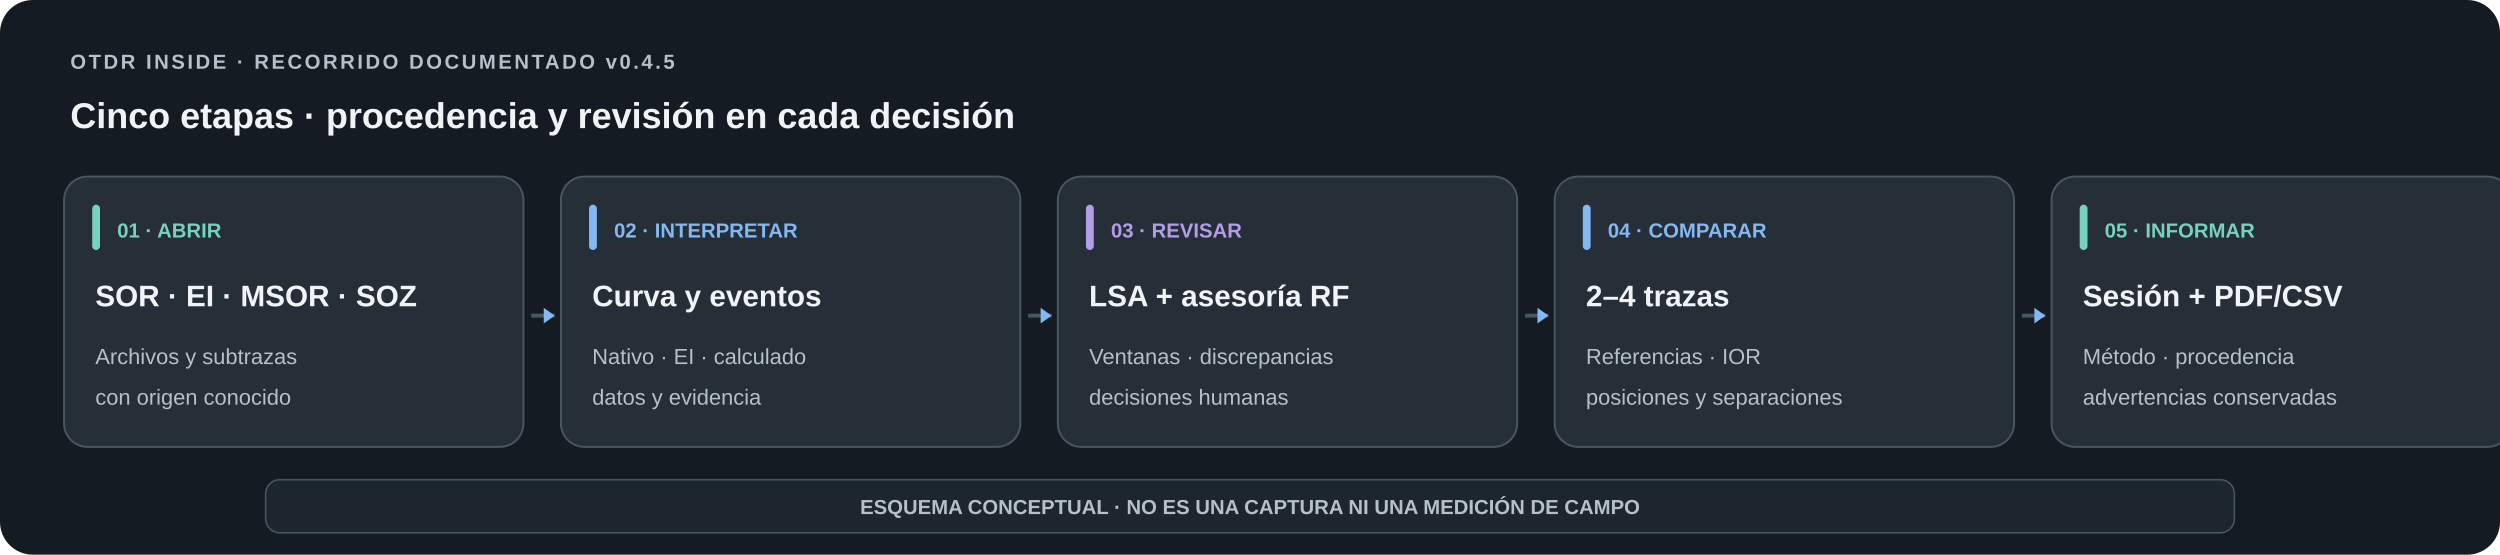
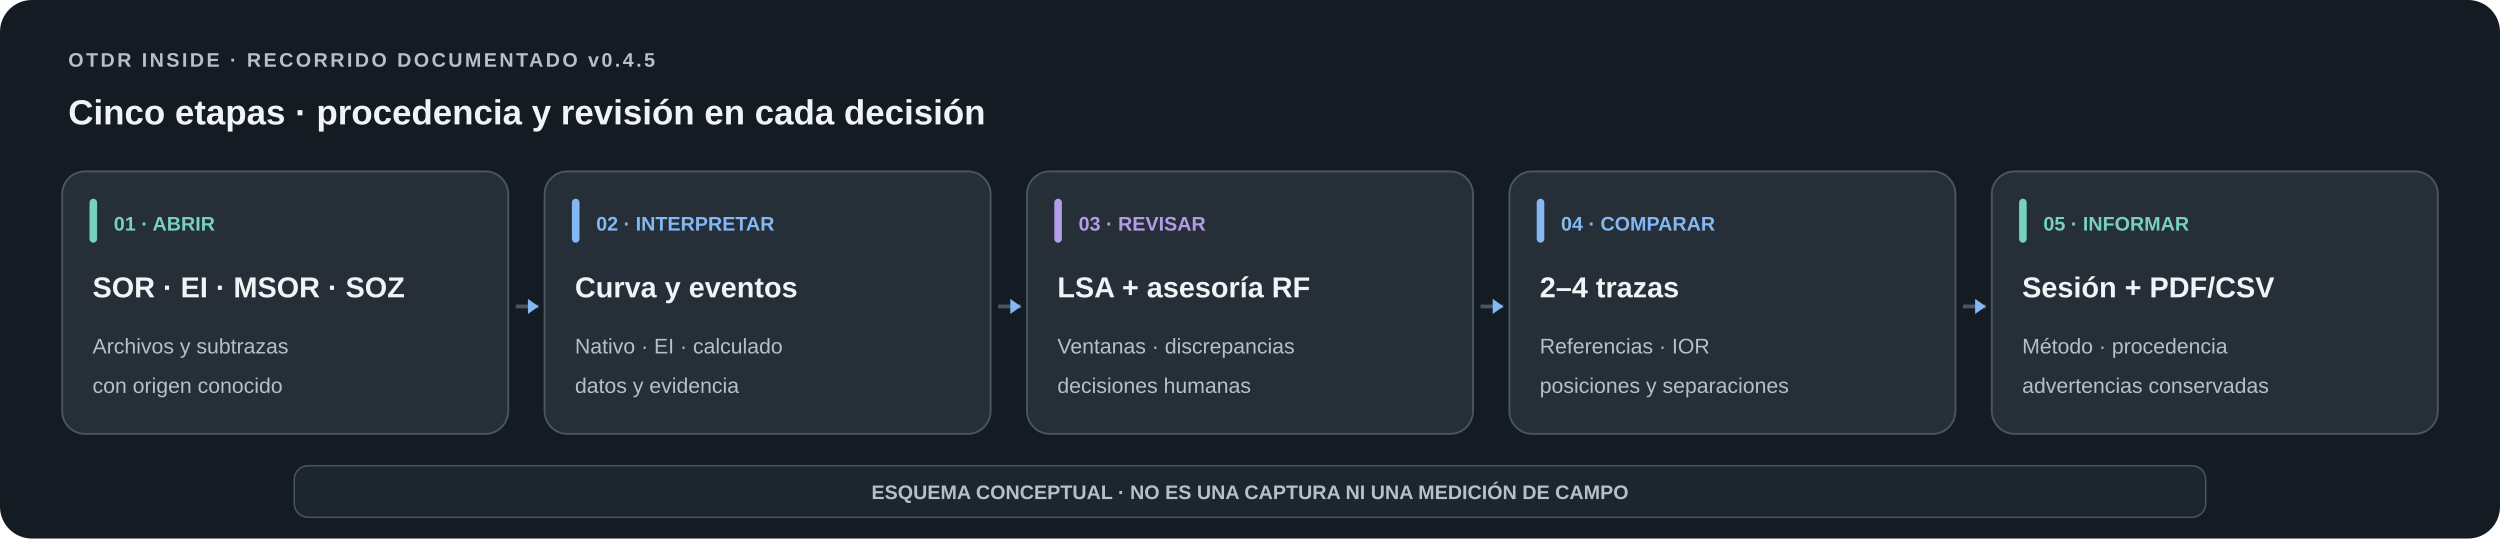
- <svg xmlns="http://www.w3.org/2000/svg" viewBox="0 0 1600 355" width="1600" height="355">
-   <rect x="0" y="0" width="1600" height="355" rx="21" fill="#151b22" />
+ <svg xmlns="http://www.w3.org/2000/svg" viewBox="0 0 1648 355" width="1648" height="355">
+   <rect x="0" y="0" width="1648" height="355" rx="21" fill="#151b22" />
  <g font-family="Segoe UI,Arial,sans-serif">
    <text x="45" y="44" font-size="13" font-weight="700" fill="#b6c0c9" letter-spacing="1.6">OTDR INSIDE · RECORRIDO DOCUMENTADO v0.4.5</text>
    <text x="45" y="82" font-size="23" font-weight="700" fill="#f1f4f6">Cinco etapas · procedencia y revisión en cada decisión</text>
    <rect x="41" y="113" width="294" height="173" rx="15" fill="#262e38" stroke="#465663" stroke-width="1.25" />
    <rect x="59" y="131" width="5" height="29" rx="2.5" fill="#77d1c0" />
    <text x="75" y="152" font-size="13" font-weight="700" fill="#77d1c0">01 · ABRIR</text>
    <text x="61" y="196" font-size="19" font-weight="700" fill="#f1f4f6">SOR · EI · MSOR · SOZ</text>
    <text x="61" y="233" font-size="14" fill="#b6c0c9">Archivos y subtrazas</text>
    <text x="61" y="259" font-size="14" fill="#b6c0c9">con origen conocido</text>
    <path d="M340 202 H355" stroke="#465663" stroke-width="2.5" fill="none" />
    <path d="M355 202 l-7 -5 v10 z" fill="#83b8f2" />
    <rect x="359" y="113" width="294" height="173" rx="15" fill="#262e38" stroke="#465663" stroke-width="1.25" />
    <rect x="377" y="131" width="5" height="29" rx="2.5" fill="#83b8f2" />
    <text x="393" y="152" font-size="13" font-weight="700" fill="#83b8f2">02 · INTERPRETAR</text>
    <text x="379" y="196" font-size="19" font-weight="700" fill="#f1f4f6">Curva y eventos</text>
    <text x="379" y="233" font-size="14" fill="#b6c0c9">Nativo · EI · calculado</text>
    <text x="379" y="259" font-size="14" fill="#b6c0c9">datos y evidencia</text>
    <path d="M658 202 H673" stroke="#465663" stroke-width="2.5" fill="none" />
    <path d="M673 202 l-7 -5 v10 z" fill="#83b8f2" />
    <rect x="677" y="113" width="294" height="173" rx="15" fill="#262e38" stroke="#465663" stroke-width="1.25" />
    <rect x="695" y="131" width="5" height="29" rx="2.5" fill="#b49de8" />
    <text x="711" y="152" font-size="13" font-weight="700" fill="#b49de8">03 · REVISAR</text>
    <text x="697" y="196" font-size="19" font-weight="700" fill="#f1f4f6">LSA + asesoría RF</text>
    <text x="697" y="233" font-size="14" fill="#b6c0c9">Ventanas · discrepancias</text>
    <text x="697" y="259" font-size="14" fill="#b6c0c9">decisiones humanas</text>
    <path d="M976 202 H991" stroke="#465663" stroke-width="2.5" fill="none" />
    <path d="M991 202 l-7 -5 v10 z" fill="#83b8f2" />
    <rect x="995" y="113" width="294" height="173" rx="15" fill="#262e38" stroke="#465663" stroke-width="1.25" />
    <rect x="1013" y="131" width="5" height="29" rx="2.5" fill="#83b8f2" />
    <text x="1029" y="152" font-size="13" font-weight="700" fill="#83b8f2">04 · COMPARAR</text>
    <text x="1015" y="196" font-size="19" font-weight="700" fill="#f1f4f6">2–4 trazas</text>
    <text x="1015" y="233" font-size="14" fill="#b6c0c9">Referencias · IOR</text>
    <text x="1015" y="259" font-size="14" fill="#b6c0c9">posiciones y separaciones</text>
    <path d="M1294 202 H1309" stroke="#465663" stroke-width="2.5" fill="none" />
    <path d="M1309 202 l-7 -5 v10 z" fill="#83b8f2" />
    <rect x="1313" y="113" width="294" height="173" rx="15" fill="#262e38" stroke="#465663" stroke-width="1.25" />
    <rect x="1331" y="131" width="5" height="29" rx="2.5" fill="#77d1c0" />
    <text x="1347" y="152" font-size="13" font-weight="700" fill="#77d1c0">05 · INFORMAR</text>
    <text x="1333" y="196" font-size="19" font-weight="700" fill="#f1f4f6">Sesión + PDF/CSV</text>
    <text x="1333" y="233" font-size="14" fill="#b6c0c9">Método · procedencia</text>
    <text x="1333" y="259" font-size="14" fill="#b6c0c9">advertencias conservadas</text>
-     <rect x="170" y="307" width="1260" height="34" rx="9" fill="#1d252e" stroke="#465663" />
-     <text x="800" y="329" text-anchor="middle" font-size="13" font-weight="600" fill="#b6c0c9">ESQUEMA CONCEPTUAL · NO ES UNA CAPTURA NI UNA MEDICIÓN DE CAMPO</text>
+     <rect x="194" y="307" width="1260" height="34" rx="9" fill="#1d252e" stroke="#465663" />
+     <text x="824" y="329" text-anchor="middle" font-size="13" font-weight="600" fill="#b6c0c9">ESQUEMA CONCEPTUAL · NO ES UNA CAPTURA NI UNA MEDICIÓN DE CAMPO</text>
  </g>
</svg>
